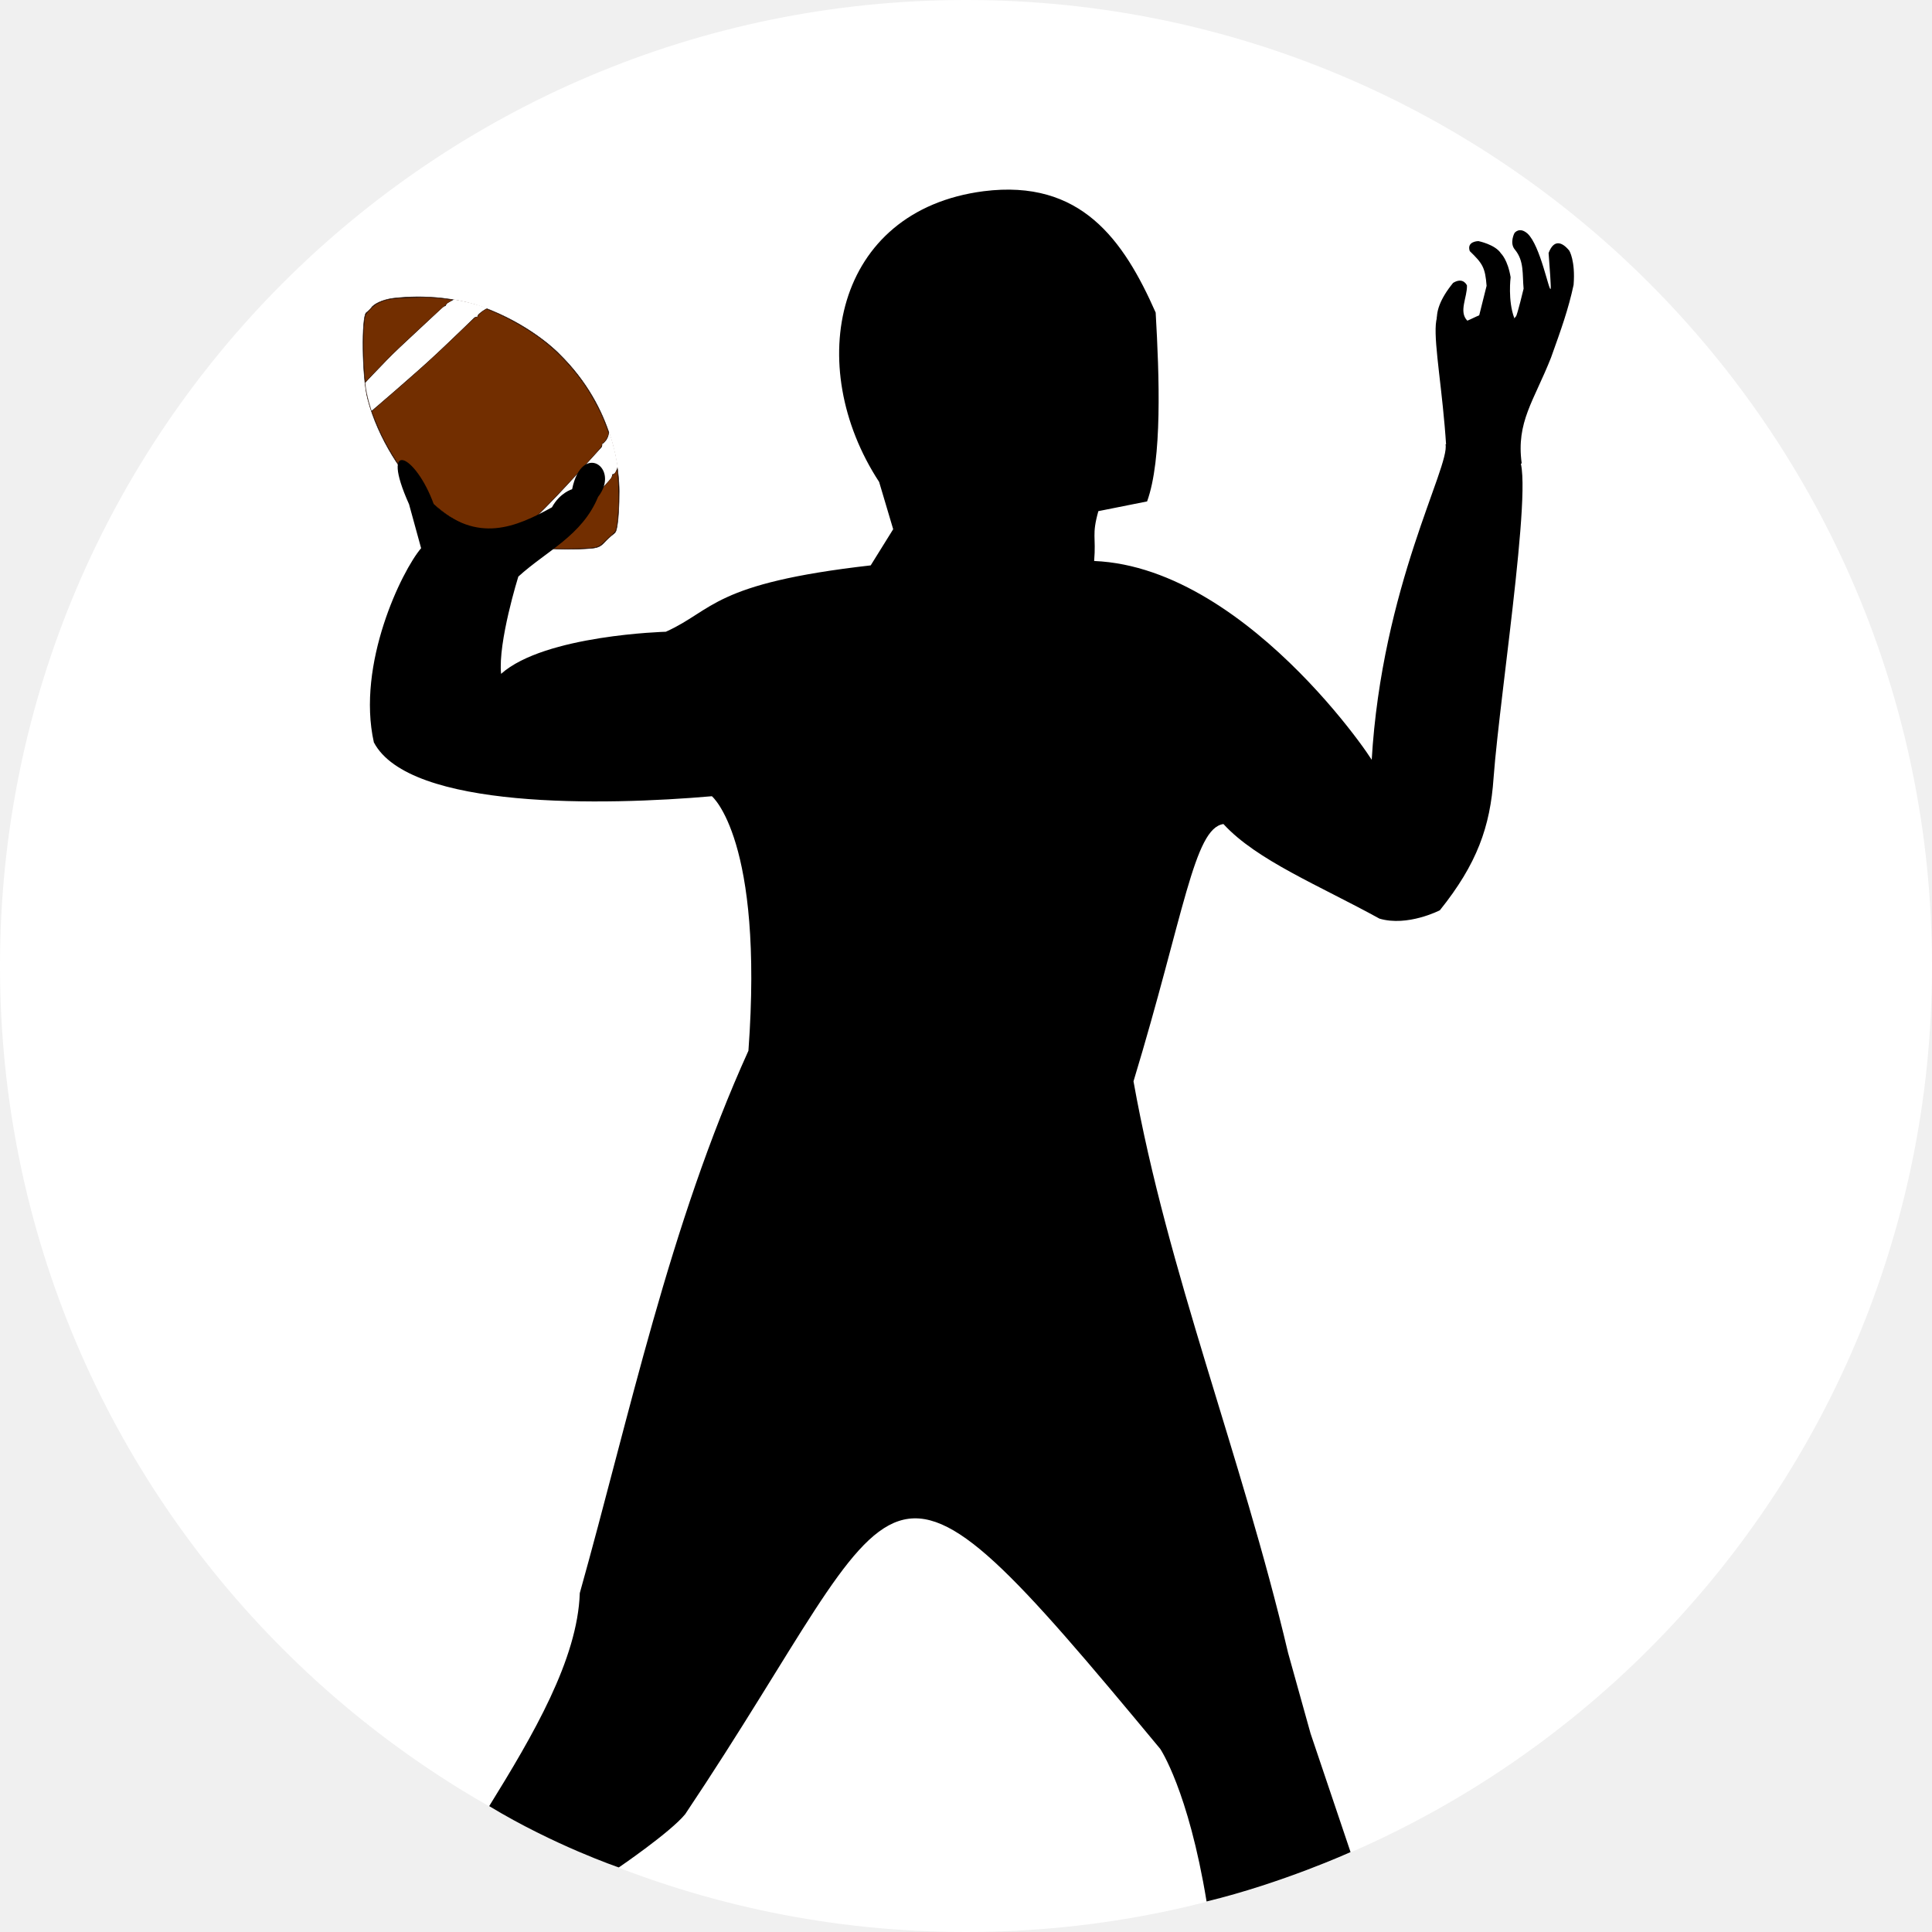
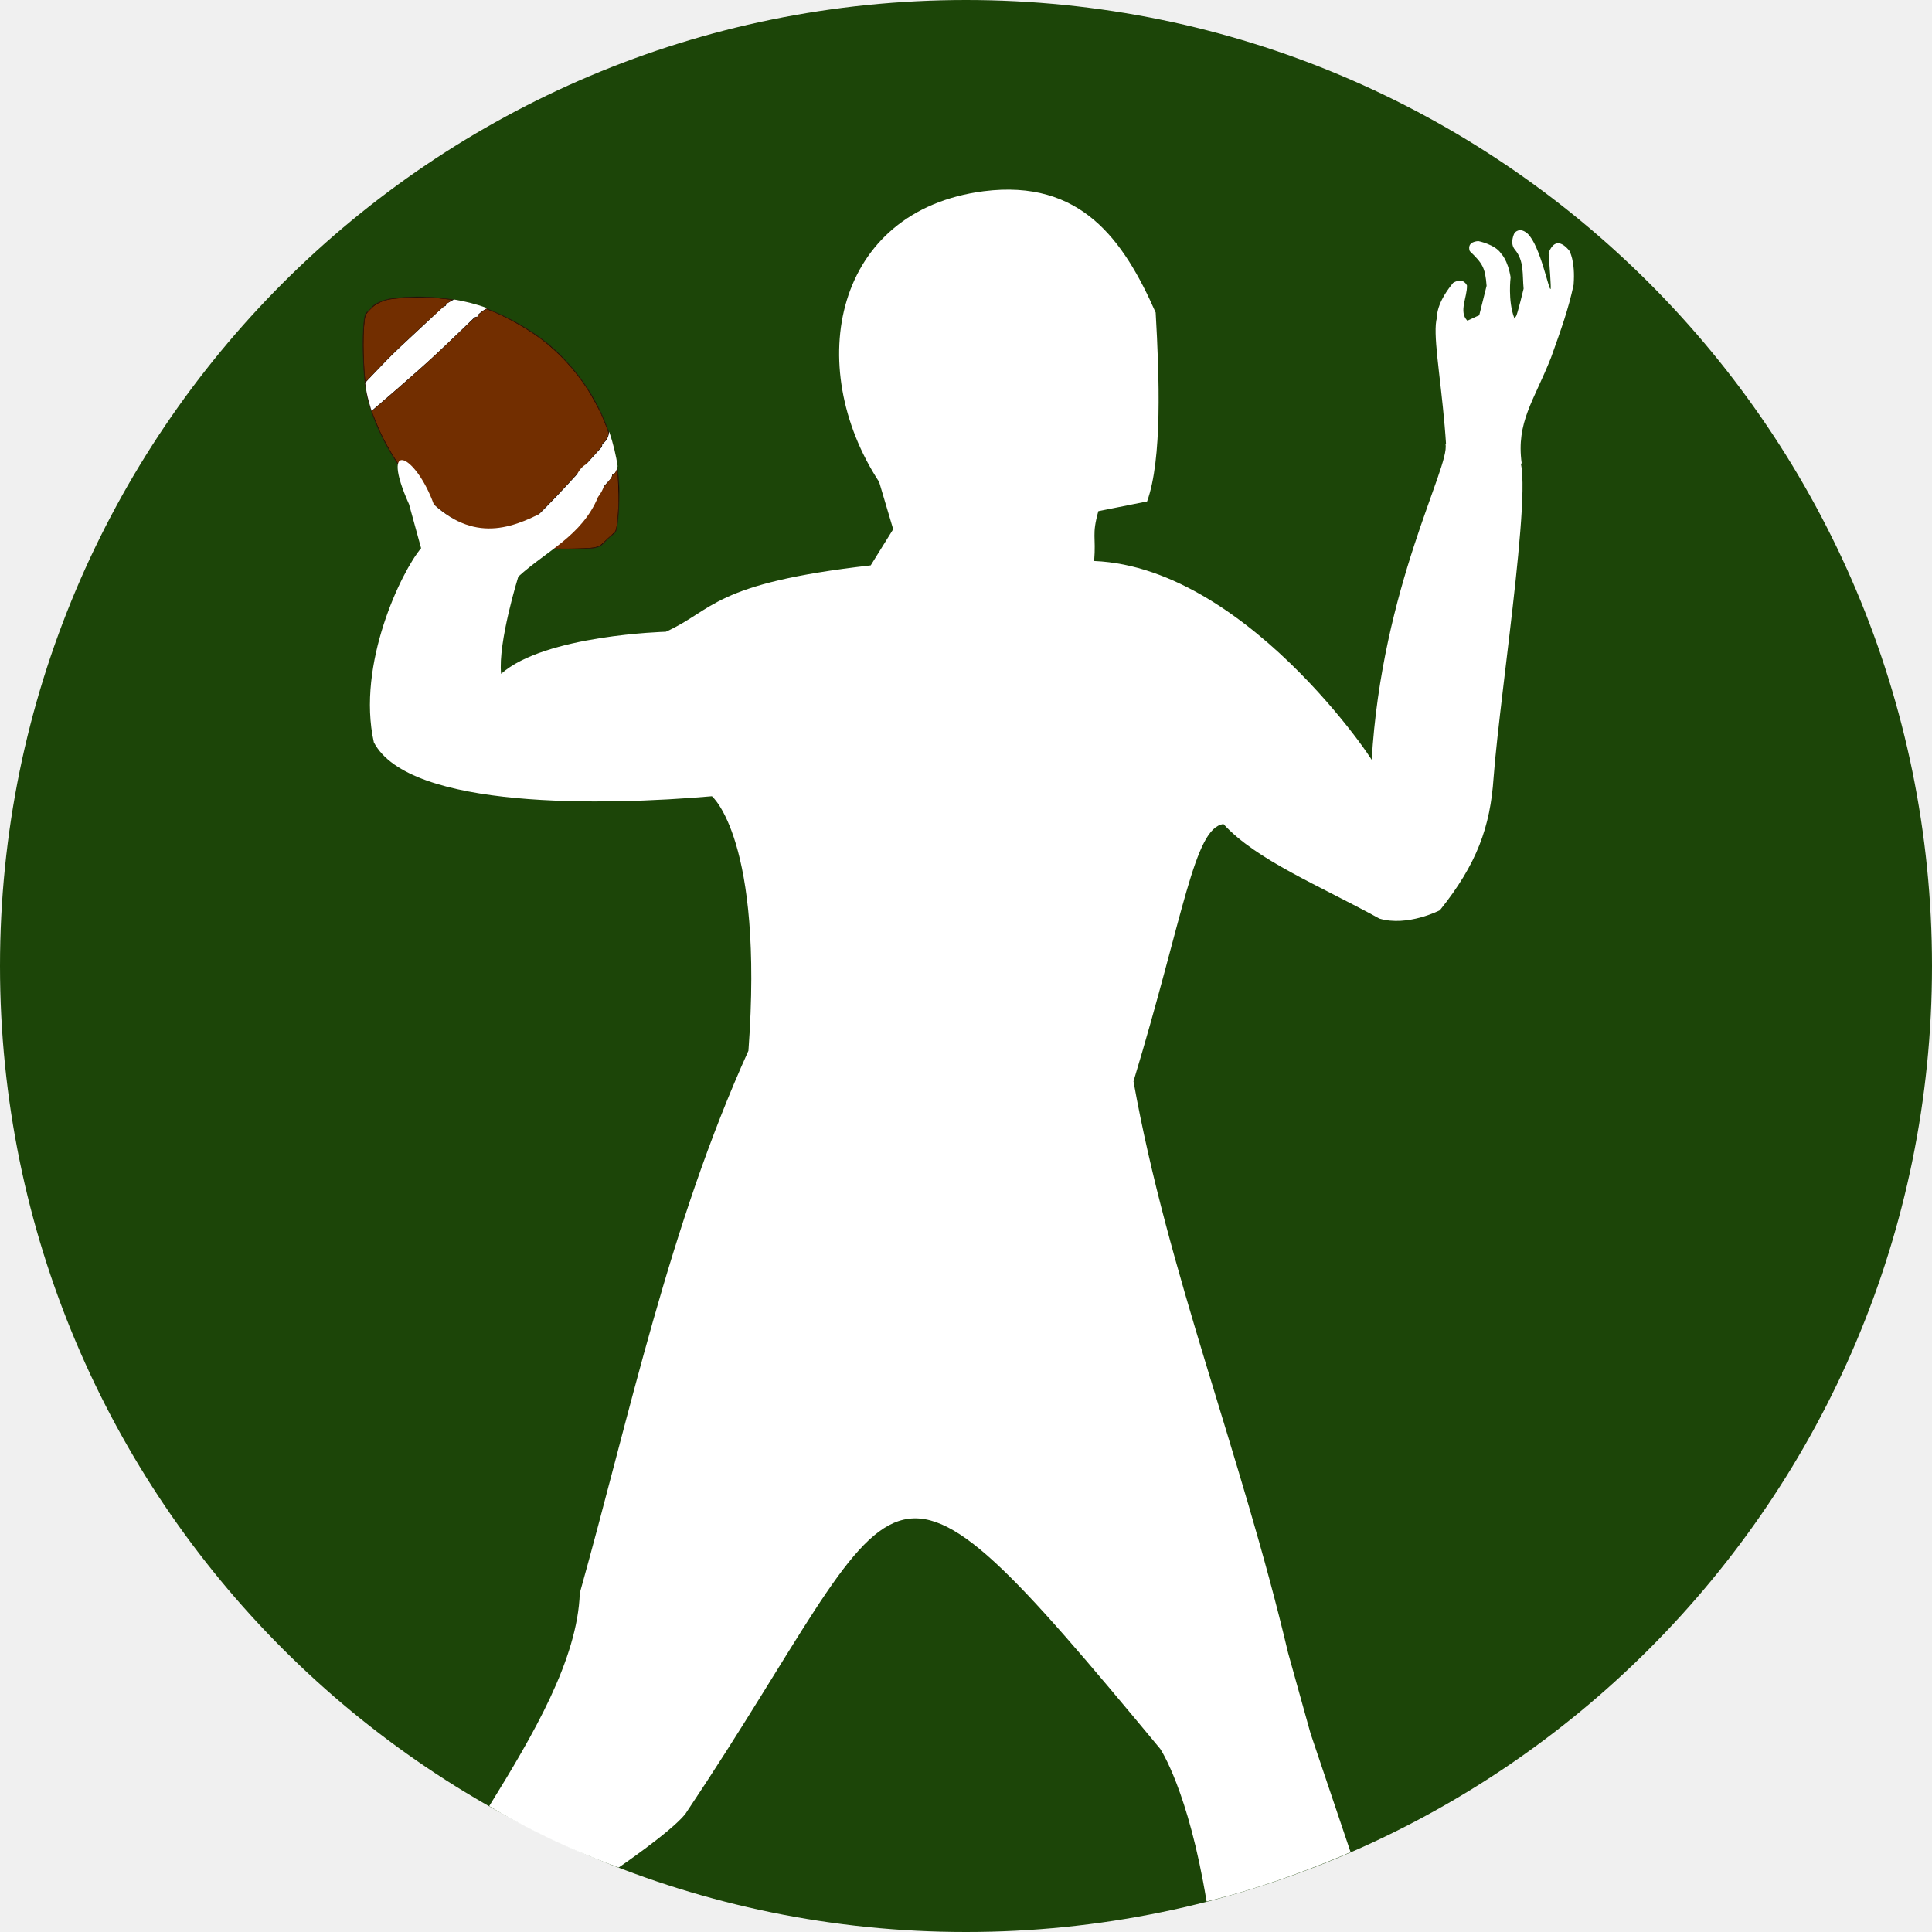
- <svg xmlns="http://www.w3.org/2000/svg" version="1.1" id="svg10154" width="48" height="48" viewBox="0 0 48 48" xml:space="preserve">
+ <svg xmlns="http://www.w3.org/2000/svg" version="1.1" id="svg10154" width="1080" height="1080" viewBox="0 0 1080 1080" xml:space="preserve">
  <defs id="defs10158" />
-   <g id="g10160">
-     <circle style="fill:#ffffff;fill-opacity:1;stroke-width:0.022" id="path32535" cx="24" cy="24" r="24" />
-     <g id="g32553" transform="matrix(0.04444444,0,0,0.04444444,0.0685859,0.802538)">
+   <g id="g10160" transform="translate(-1.5146817e-5)">
+     <ellipse style="fill:#1c4508;fill-opacity:1;stroke-width:2.925" id="path32535" cx="2414.982" cy="656.171" transform="matrix(0.1718462,0,0,0.1700475,124.9946,428.4198)" ry="3175.583" rx="3142.345" />
+     <g id="g32553" transform="translate(1.542857,18.0571)">
      <g id="g32233" transform="matrix(0.00749652,0.1533358,-0.1549577,0.00741806,160.5987,474.7108)">
        <g id="g30051" transform="translate(-2133.668,-1302.454)">
          <path d="M 261.23,241.48 C 471.17,48.91 704.99,46.53 771.09,49.38 c 54.62,2.357 100.81,8.002 121.59,12.397 34.724,7.343 25.195,7.327 46.702,33.008 21.507,25.68 34.249,26.987 35.022,68.388 0.638,34.21 5.981,206.33 -60.35,357.28 -66.33,150.95 -113.03,188.58 -173.28,243.84 -60.249,55.265 -197.58,142.87 -350.57,174.12 -79.269,16.188 -298.03,7.65 -312.03,-10.338 C 72.539,919.813 64.015,910.586 57.244,905.569 42.056,889.011 31.878,854.352 30.296,825.701 28.715,797.05 17.148,635.811 90.844,479.581 c 73.696,-156.23 170.39,-238.1 170.39,-238.1 z" stroke="#391b0f" stroke-width="2" id="path29991" />
          <g fill="#ffffff" id="g29997">
            <path d="m 82.755,491.52 c -17.329,40.267 -29.251,80.502 -37.386,118.39 4.818,9.889 10.692,21.773 12.387,24.378 2.656,4.079 9.866,7.23 9.866,7.23 0,0 -0.242,5.671 6.791,13.339 7.033,7.667 100.31,117.63 135.92,158.82 35.608,41.19 60.581,66.049 63.827,69.588 1.86,2.027 55.973,58.995 58.8,60.742 45.366,-1.116 103.114,-17.861 103.114,-17.861 0,0 -129.876,-166.746 -198.998,-246.696 -48.002,-55.886 -118.77,-135.42 -122.01,-138.96 -3.245,-3.539 -3.423,-13.194 -3.423,-13.194 0,0 -2.974,3.818 -10.499,-5.57 -7.525,-9.388 -13.348,-19.236 -15.955,-24.447 -0.63,-1.259 -1.481,-3.352 -2.423,-5.756 z" id="path29993" />
            <path d="m 553.32,74.767 c 7.64,1.441 16.468,3.704 22.299,7.092 10.118,5.878 7.23,4.247 15.934,12.553 6.158,5.876 3.649,6.8 1.645,6.847 3.426,0.196 12.985,0.993 15.66,3.91 114.696,114.003 225.472,219.331 328.063,349.279 18.675,-58.655 28.879,-137.45 28.879,-137.45 0,0 -99.872,-98.982 -131.073,-131.368 -37.968,-39.025 -101.23,-98.674 -108.27,-106.34 -7.033,-7.668 -17.783,-8.162 -17.783,-8.162 0,0 -0.394,-6.586 -4.195,-9.628 -7.626,-6.103 -16.851,-9.38 -24.794,-11.164 -36.085,3.661 -79.184,10.878 -126.37,24.434 z" id="path29995" />
          </g>
        </g>
        <path style="fill:#722e00;fill-opacity:1;stroke-width:1.542" d="m -1731.186,-420.672 c -105.64,-133.958 -148.118,-185.051 -245.884,-295.755 -22.17,-25.104 -41.079,-47.083 -42.021,-48.842 -0.941,-1.759 -1.712,-4.956 -1.712,-7.105 0,-2.609 -0.678,-3.647 -2.041,-3.123 -2.86,1.097 -9.491,-5.875 -18.199,-19.133 -7.178,-10.929 -7.359,-11.483 -5.317,-16.186 25.674,-59.131 71.148,-132.285 115.621,-185.999 50.902,-61.478 119.137,-118.264 192.776,-160.431 22.443,-12.851 67.968,-34.807 90.978,-43.877 24.758,-9.759 67.855,-23.837 72.966,-23.836 9.858,0 36.505,18.096 33.592,22.81 -0.528,0.854 2.184,1.975 6.249,2.585 7.002,1.05 8.909,2.795 76.44,69.927 117.599,116.904 186.959,191.451 245.741,264.118 l 14.879,18.393 -5.03,14.949 c -20.294,60.314 -61.635,142.5 -96.223,191.288 -24.889,35.107 -74.385,85.598 -117.856,120.225 -56.89,45.316 -131.543,88.118 -205.322,117.721 -15.914,6.385 -72.043,25.819 -74.571,25.819 -0.398,0 -16.177,-19.597 -35.066,-43.548 z" id="path30422" />
        <path style="fill:#722e00;fill-opacity:1;stroke-width:1.542" d="m -1264.807,-1083.505 c -114.295,-114.809 -146.529,-145.735 -153.317,-147.092 -3.466,-0.693 -5.511,-2.401 -7.255,-6.058 -1.505,-3.155 -4.987,-6.444 -9.155,-8.645 l -6.726,-3.553 6.587,-1.042 c 12.406,-1.963 83.931,-1.291 113.215,1.062 50.278,4.041 90.569,10.308 102.226,15.9 3.279,1.573 9.212,7.575 15.219,15.395 5.414,7.049 15.227,18.627 21.805,25.728 14.449,15.597 17.94,22.39 20.236,39.388 3.34,24.719 -1.614,154.552 -6.217,162.949 -0.698,1.273 -34.119,-31.254 -96.617,-94.033 z" id="path32221" />
        <path style="fill:#722e00;fill-opacity:1;stroke-width:1.542" d="m -1938.937,-358.75 c -47.407,-2.245 -88.453,-6.948 -104.345,-11.957 -7.05,-2.222 -10.122,-4.691 -23.069,-18.541 -11.944,-12.777 -16.096,-18.49 -20.724,-28.518 -13.435,-29.108 -16.063,-50.331 -14.998,-121.129 0.811,-53.951 2.437,-73.655 9.607,-116.474 5.862,-35.005 5.236,-33.852 11.428,-21.053 3.049,6.304 6.756,11.59 8.949,12.764 2.059,1.102 4.933,4.465 6.386,7.474 1.454,3.009 33.767,41.882 71.808,86.385 83.028,97.132 94.587,110.207 133.521,151.025 16.593,17.396 36.167,37.94 43.499,45.653 l 13.33,14.024 -19.605,1 c -24.522,1.251 -82.48,0.924 -115.786,-0.654 z" id="path32223" />
      </g>
-       <path style="fill:#000000;stroke-width:0.573" d="m 344.368,1025.861 c 0,0 -36.011,-12.246 -72.448,-34.286 24.417,-39.502 49.438,-82 50.641,-119.092 27.861,-99.381 49.923,-205.261 94.273,-303.181 8.642,-118.163 -20.426,-142.262 -20.426,-142.262 -59.852,5.239 -169.182,7.492 -188.96,-30.111 -9.8,-43.719 15.616,-95.883 26.413,-108.539 l -6.743,-24.559 c -16.727,-37.285 3.61,-28.352 13.86,0.092 24.329,22.111 45.931,12.697 66.014,1.612 4.485,-8.218 11.28,-10.118 11.28,-10.118 5.51,-26.97 27.144,-11.8 14.516,4.293 -8.957,21.703 -28.692,30.071 -44.588,44.555 0,0 -11.431,36.571 -9.633,54.365 24.354,-21.767 92.102,-23.537 92.102,-23.537 26.849,-12.081 25.993,-27.037 114.513,-37.099 l 12.57,-20.212 -7.856,-26.431 C 447.426,186.406 464.683,99.636 548.351,88.825 c 54.319,-6.848 78.175,27.184 96.132,67.84 2.046,35.536 3.73,82.015 -4.792,105.573 l -27.244,5.438 c -3.793,13.492 -1.21,13.991 -2.353,27.863 89.218,3.683 165.218,125.29 155.128,111.652 5.662,-97.439 43.892,-164.416 41.291,-176.917 l 38.772,7.233 c 13.274,-5.33 -8.236,129.632 -11.919,179.351 -1.853,27.208 -9.254,48.058 -30.013,73.929 0,0 -18.069,9.329 -33.781,4.664 -33.534,-18.457 -68.684,-32.642 -87.203,-52.862 -16.498,2.332 -21.997,50.53 -50.279,143.816 19.121,106.994 60.134,208.12 86.417,319.506 l 12.57,45.088 22.351,66.273 c 0,0 -37.993,17.292 -80.486,27.618 C 662.729,982.699 647.017,959.55 647.017,959.55 483.387,762.292 509.327,805.074 381.481,996.087 c -8.236,10.092 -37.114,29.774 -37.114,29.774 z" id="path10898" />
-       <path style="fill:#000000;stroke-width:0.573" d="m 807.437,242.763 c 17.622,10.051 27.485,9.181 41.649,-1.861 -3.122,-23.078 6.81,-34.751 16.391,-59.028 5.712,-15.931 9.7,-27.007 12.629,-40.682 1.075,-13.561 -2.418,-19.144 -2.418,-19.144 -4.266,-5.203 -8.733,-6.204 -11.554,1.329 0.537,7.262 1.458,19.331 1.147,20.043 -0.856,1.961 -5.733,-24.294 -12.97,-30.945 -4.568,-3.988 -7.255,-0.266 -7.255,-0.266 0,0 -2.956,5.584 0.269,9.306 5.228,6.357 4.073,13.738 4.837,21.803 0,0 -3.495,14.6 -4.264,15.475 -7.29,8.303 0.146,-0.013 -0.96,0.907 -3.678,-9.79 -2.032,-22.764 -2.032,-22.764 -1.612,-9.838 -5.374,-13.295 -5.374,-13.295 -3.224,-5.052 -12.629,-6.913 -12.629,-6.913 0,0 -6.718,1e-5 -4.837,5.584 7.155,6.944 8.631,9.15 9.405,19.41 l -6.718,26.855 c -35.506,-36.449 -17.438,11.195 -15.316,74.184 z" id="path11190" />
-       <path style="fill:#000000;stroke-width:0.573" d="m 858.571,173.019 c -23.152,-23.6 -30.51,-15.681 -39.861,-11.812 -4.975,-5.009 -0.023,-13.015 -0.21,-19.686 0,0 -1.976,-4.93 -7.729,-1.464 -30.01,36.736 21.616,45.492 48.234,40.208 z" id="path11192" />
+       <path style="fill:#ffffff;stroke-width:0.573" d="m 344.368,1025.861 c 0,0 -36.011,-12.246 -72.448,-34.286 24.417,-39.502 49.438,-82 50.641,-119.092 27.861,-99.381 49.923,-205.261 94.273,-303.181 8.642,-118.163 -20.426,-142.262 -20.426,-142.262 -59.852,5.239 -169.182,7.492 -188.96,-30.111 -9.8,-43.719 15.616,-95.883 26.413,-108.539 l -6.743,-24.559 c -16.727,-37.285 3.61,-28.352 13.86,0.092 24.329,22.111 45.931,12.697 66.014,1.612 4.485,-8.218 11.28,-10.118 11.28,-10.118 5.51,-26.97 27.144,-11.8 14.516,4.293 -8.957,21.703 -28.692,30.071 -44.588,44.555 0,0 -11.431,36.571 -9.633,54.365 24.354,-21.767 92.102,-23.537 92.102,-23.537 26.849,-12.081 25.993,-27.037 114.513,-37.099 l 12.57,-20.212 -7.856,-26.431 C 447.426,186.406 464.683,99.636 548.351,88.825 c 54.319,-6.848 78.175,27.184 96.132,67.84 2.046,35.536 3.73,82.015 -4.792,105.573 l -27.244,5.438 c -3.793,13.492 -1.21,13.991 -2.353,27.863 89.218,3.683 165.218,125.29 155.128,111.652 5.662,-97.439 43.892,-164.416 41.291,-176.917 l 38.772,7.233 c 13.274,-5.33 -8.236,129.632 -11.919,179.351 -1.853,27.208 -9.254,48.058 -30.013,73.929 0,0 -18.069,9.329 -33.781,4.664 -33.534,-18.457 -68.684,-32.642 -87.203,-52.862 -16.498,2.332 -21.997,50.53 -50.279,143.816 19.121,106.994 60.134,208.12 86.417,319.506 l 12.57,45.088 22.351,66.273 c 0,0 -37.993,17.292 -80.486,27.618 C 662.729,982.699 647.017,959.55 647.017,959.55 483.387,762.292 509.327,805.074 381.481,996.087 c -8.236,10.092 -37.114,29.774 -37.114,29.774 z" id="path10898" />
+       <path style="fill:#ffffff;stroke-width:0.573" d="m 807.437,242.763 c 17.622,10.051 27.485,9.181 41.649,-1.861 -3.122,-23.078 6.81,-34.751 16.391,-59.028 5.712,-15.931 9.7,-27.007 12.629,-40.682 1.075,-13.561 -2.418,-19.144 -2.418,-19.144 -4.266,-5.203 -8.733,-6.204 -11.554,1.329 0.537,7.262 1.458,19.331 1.147,20.043 -0.856,1.961 -5.733,-24.294 -12.97,-30.945 -4.568,-3.988 -7.255,-0.266 -7.255,-0.266 0,0 -2.956,5.584 0.269,9.306 5.228,6.357 4.073,13.738 4.837,21.803 0,0 -3.495,14.6 -4.264,15.475 -7.29,8.303 0.146,-0.013 -0.96,0.907 -3.678,-9.79 -2.032,-22.764 -2.032,-22.764 -1.612,-9.838 -5.374,-13.295 -5.374,-13.295 -3.224,-5.052 -12.629,-6.913 -12.629,-6.913 0,0 -6.718,1e-5 -4.837,5.584 7.155,6.944 8.631,9.15 9.405,19.41 l -6.718,26.855 c -35.506,-36.449 -17.438,11.195 -15.316,74.184 z" id="path11190" />
+       <path style="fill:#ffffff;stroke-width:0.573" d="m 858.571,173.019 c -23.152,-23.6 -30.51,-15.681 -39.861,-11.812 -4.975,-5.009 -0.023,-13.015 -0.21,-19.686 0,0 -1.976,-4.93 -7.729,-1.464 -30.01,36.736 21.616,45.492 48.234,40.208 z" id="path11192" />
    </g>
  </g>
</svg>
